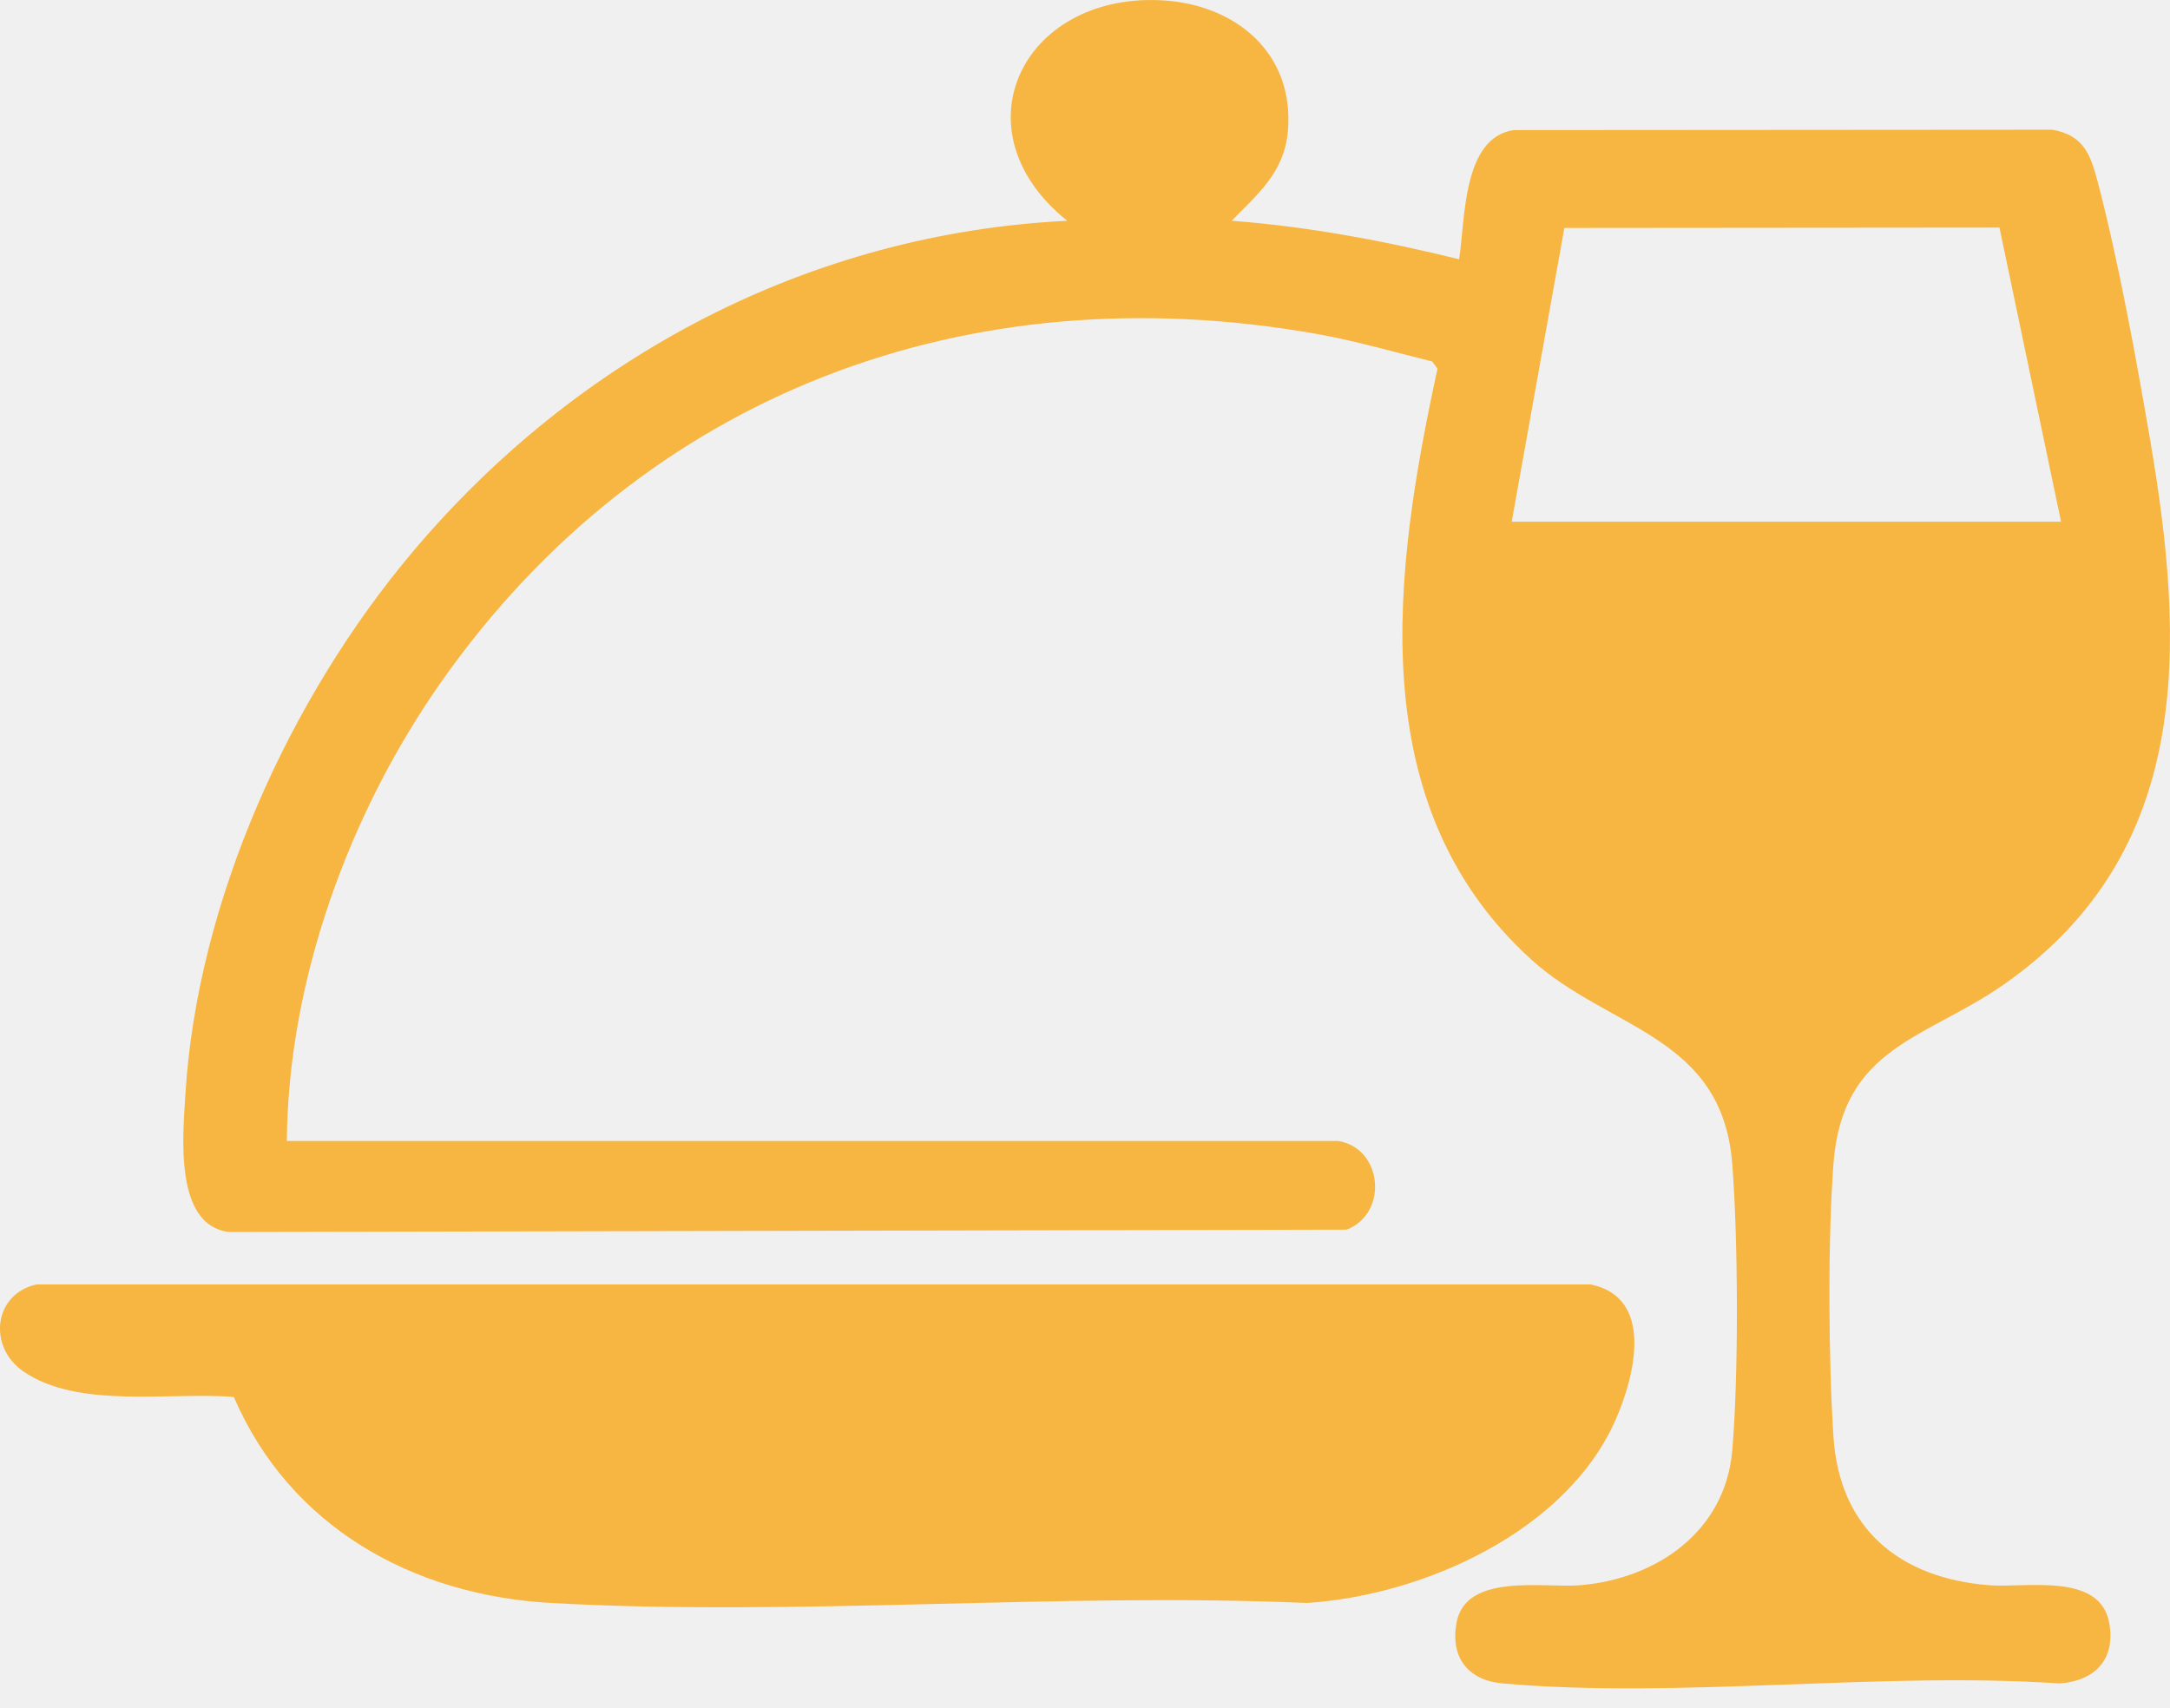
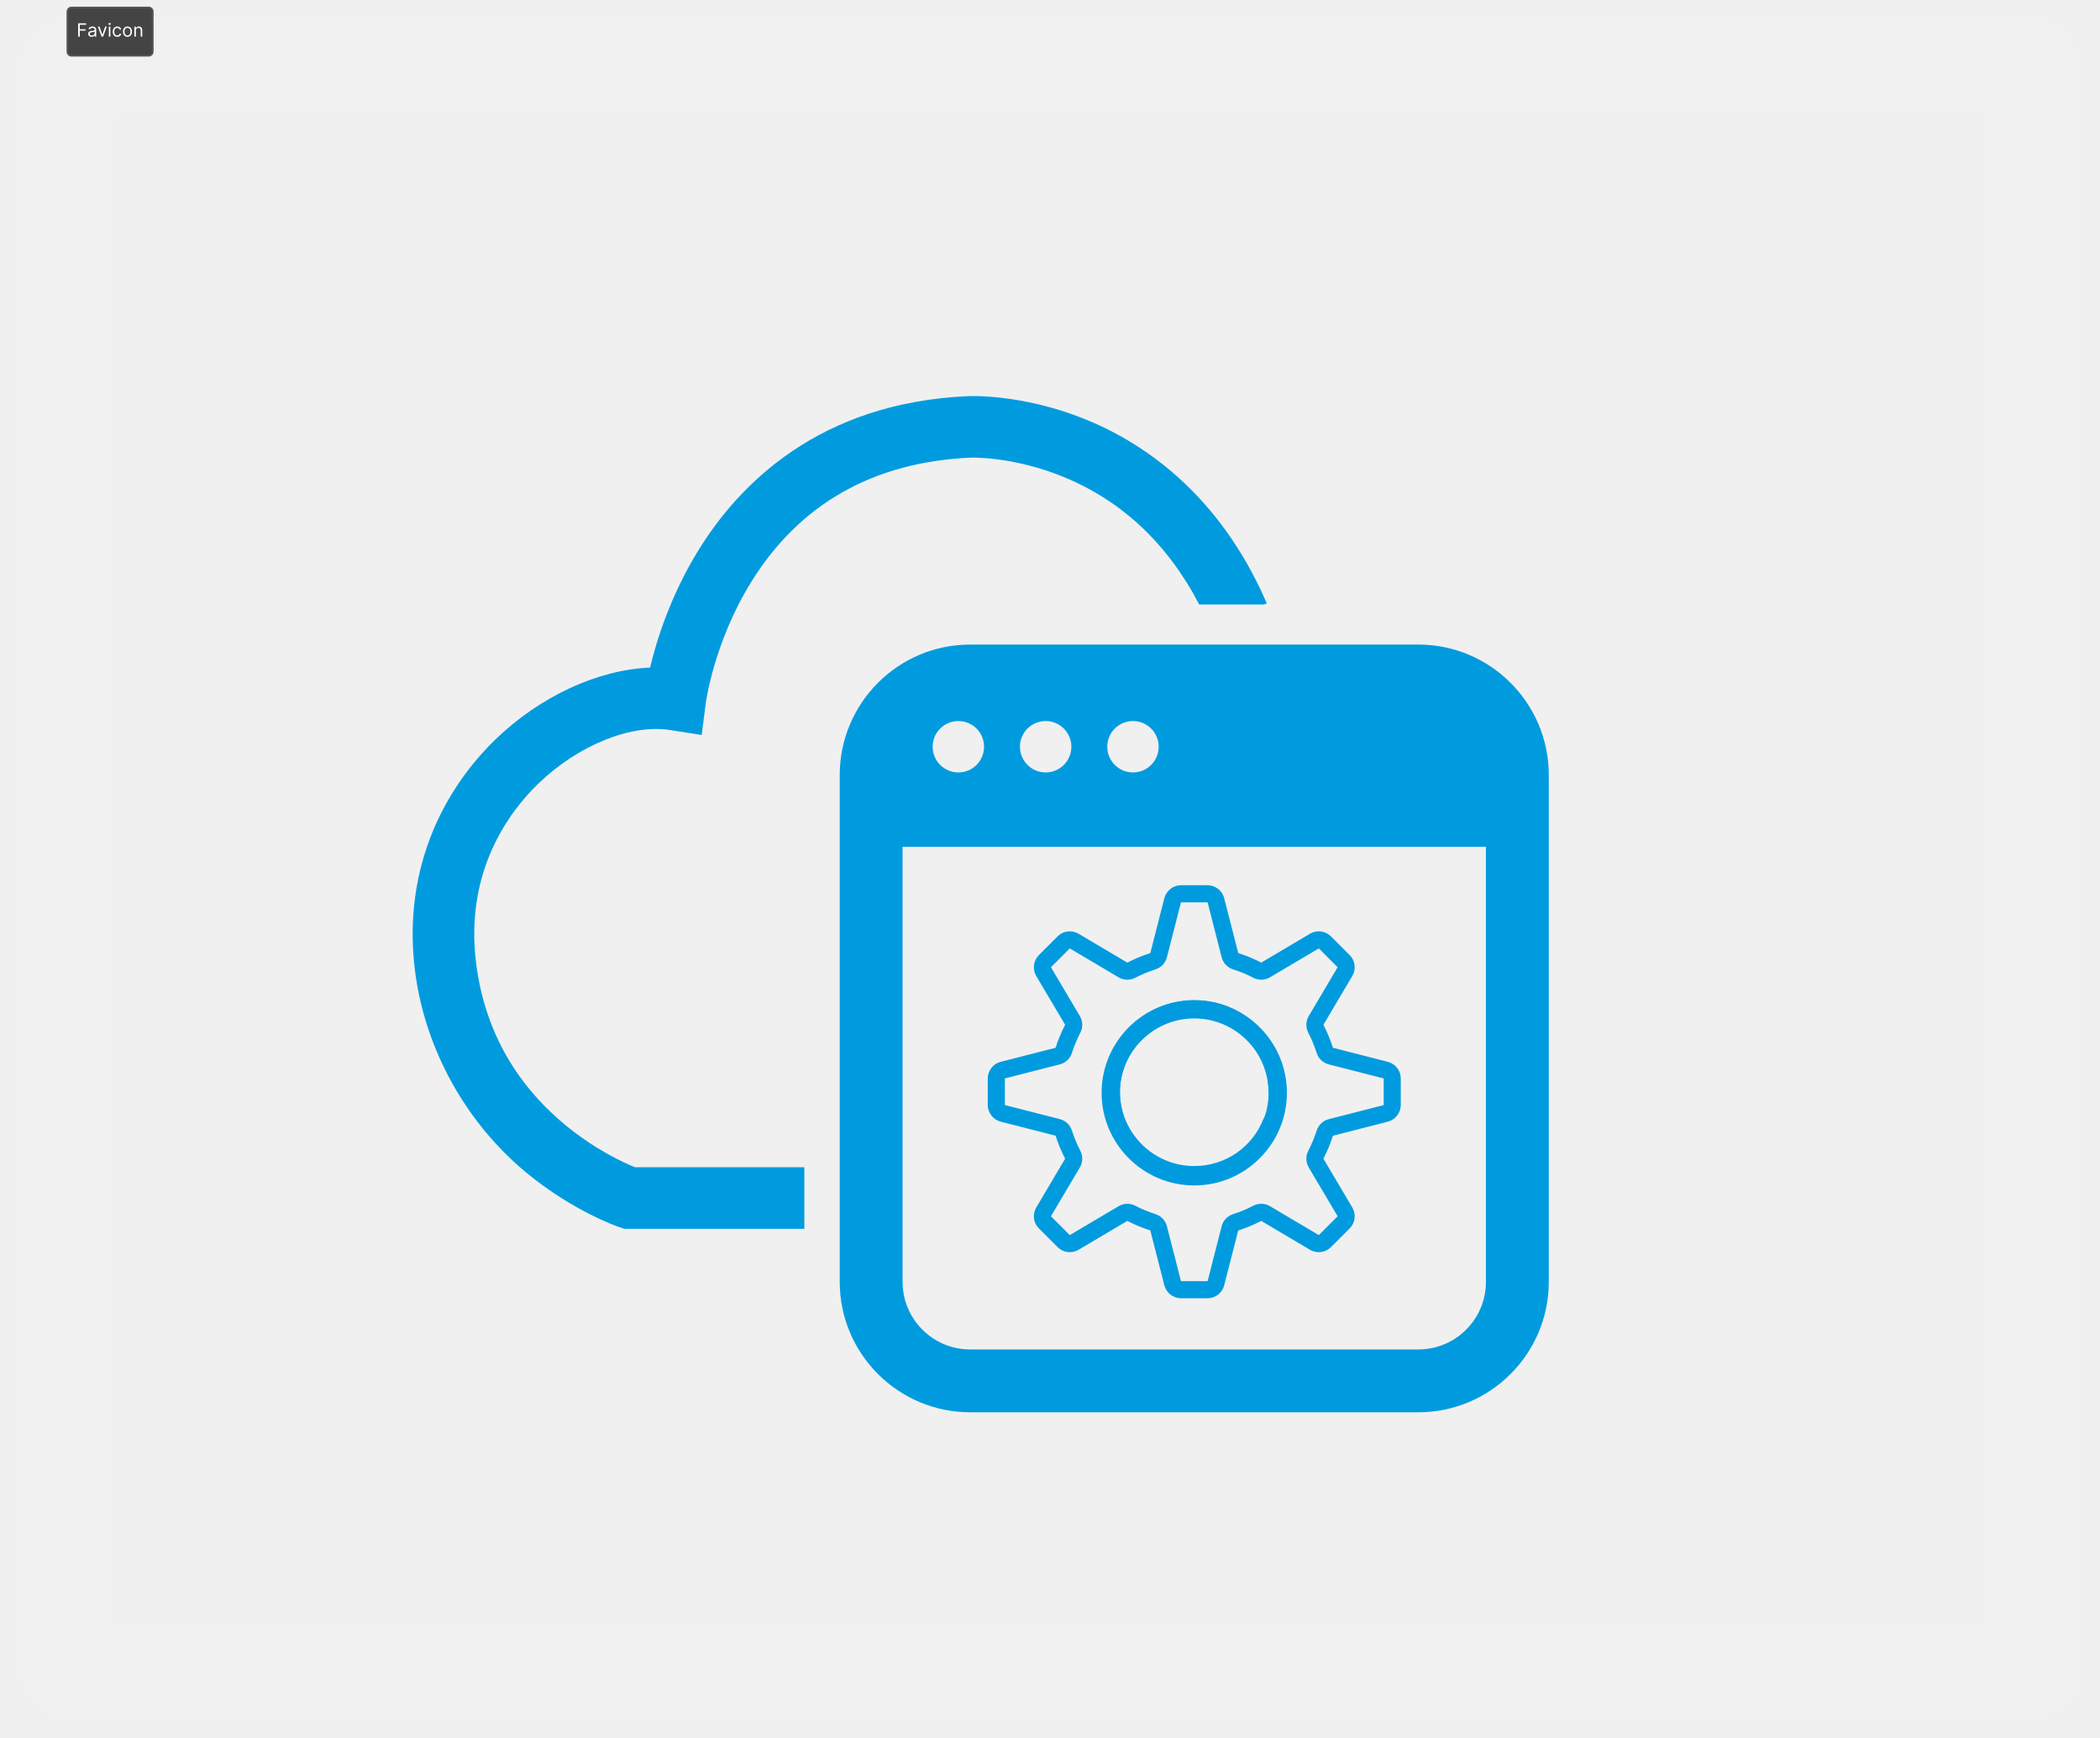
- <svg xmlns="http://www.w3.org/2000/svg" width="108" height="85" viewBox="0 0 108 85" fill="none">
-   <g clip-path="url(#clip0_70_4742)">
-     <path d="M66.613 56.795C68.825 57.163 69.104 60.408 67.021 61.207L11.401 61.325C8.65 60.994 9.103 56.502 9.229 54.445C9.822 44.855 14.419 34.725 20.552 27.453C28.738 17.745 40.296 11.619 53.114 10.99C47.55 6.518 50.855 -0.298 57.739 0.011C61.463 0.178 64.451 2.626 64.095 6.557C63.912 8.577 62.605 9.651 61.301 10.988C65.141 11.283 68.907 11.989 72.62 12.906C72.925 10.924 72.786 6.848 75.336 6.476L102.144 6.457C103.715 6.729 104.051 7.718 104.407 9.072C105.441 13.015 106.33 17.907 107.022 21.959C108.77 32.192 109.126 42.428 99.742 48.995C95.856 51.715 91.688 52.081 91.251 57.919C90.966 61.707 91.001 67.708 91.251 71.518C91.55 76.11 94.554 78.558 99.012 78.908C100.811 79.049 104.519 78.251 104.975 80.781C105.303 82.597 104.266 83.669 102.498 83.795C93.56 83.192 83.611 84.574 74.792 83.795C73.066 83.643 72.177 82.508 72.489 80.781C72.942 78.27 76.835 79.055 78.627 78.908C82.428 78.598 85.862 76.245 86.212 72.212C86.535 68.497 86.509 61.653 86.212 57.919C85.705 51.505 80.048 51.261 76.187 47.742C67.753 40.056 69.357 28.435 71.544 18.35L71.279 17.993C69.358 17.52 67.465 16.964 65.513 16.619C48.197 13.547 32.082 19.556 21.972 33.925C17.393 40.436 14.337 48.782 14.277 56.795H66.613ZM75.235 25.968H102.578L99.512 11.328L77.857 11.347L75.237 25.968H75.235Z" fill="#F7B642" />
-     <path d="M11.638 69.536C8.49 69.273 3.886 70.155 1.157 68.26C-0.621 67.024 -0.316 64.408 1.822 63.932H79.156C82.334 64.578 81.375 68.44 80.433 70.615C78.008 76.218 70.852 79.41 65.052 79.79C52.673 79.255 39.733 80.475 27.418 79.79C20.527 79.407 14.415 75.99 11.638 69.535V69.536Z" fill="#F7B642" />
+ <svg xmlns="http://www.w3.org/2000/svg" width="1262" height="1044" viewBox="0 0 1262 1044" fill="none">
+   <path d="M42 40V68H1220V40V12H42V40ZM1222 42H1194V1002H1222H1250V42H1222ZM1220 1004V976H42V1004V1032H1220V1004ZM40 1002H68V42H40H12V1002H40ZM42 1004V976C56.359 976 68 987.64 68 1002H40H12C12 1018.57 25.432 1032 42 1032V1004ZM1222 1002H1194C1194 987.641 1205.64 976 1220 976V1004V1032C1236.57 1032 1250 1018.57 1250 1002H1222ZM1220 40V68C1205.64 68 1194 56.36 1194 42H1222H1250C1250 25.431 1236.57 12 1220 12V40ZM42 40V12C25.431 12 12 25.432 12 42H40H68C68 56.359 56.36 68 42 68V40Z" fill="white" fill-opacity="0.1" />
+   <g clip-path="url(#clip0_0_1)">
+     <path d="M761.27 362.56L759.63 363.27H720.67C701.65 326.71 674.18 300.91 638.86 286.48C608.76 274.17 583.74 275.01 583.49 275.02C525.04 277.57 480.63 302.68 451.49 349.65C428.98 385.92 424.14 422.37 424.1 422.74L421.69 441.69L402.82 438.72C379.09 434.92 347.12 447.97 323.23 471.18C306.27 487.66 278.91 523.65 286.21 579.52C291.24 618.04 308.98 650.29 338.92 675.38C357.33 690.81 375.09 698.82 381.56 701.44H483.37V738.44H375.13L372.26 737.48C371.15 737.1 344.58 728 316.42 704.79C280.37 675.07 255.64 631.07 249.52 584.32C245.86 556.3 248.8 529.33 258.27 504.17C266.59 482.05 280.14 461.46 297.45 444.64C324.46 418.39 359.37 402.44 390.66 401.18C394.6 384.66 402.86 358.26 419.25 331.43C443.96 291 492.22 241.97 581.87 238.05C583.07 238 613.78 236.69 651.07 251.5C685.32 265.11 732.25 295.42 761.27 362.56Z" fill="#009BDF" />
+     <path d="M603.94 648.04L633.27 640.54C636.02 639.84 636.61 637.36 635.91 634.61C635.21 631.86 631.81 630.29 629.06 631L601.4 638.08C596.8 639.26 593.59 643.39 593.59 648.14V664C593.59 668.75 596.8 672.88 601.4 674.06L634.32 682.48C634.32 682.48 634.38 682.52 634.39 682.57C635.88 687.27 637.8 691.87 640.07 696.26C640.09 696.29 640.09 696.32 640.07 696.35L622.75 725.59C620.33 729.67 620.98 734.87 624.34 738.23L635.55 749.44C638.91 752.8 644.1 753.45 648.18 751.03L677.42 733.71C677.42 733.71 677.48 733.7 677.51 733.71C681.9 735.99 686.5 737.9 691.2 739.39C691.25 739.41 691.28 739.43 691.29 739.46L699.71 772.37C700.89 776.97 705.02 780.18 709.77 780.18H725.63C730.38 780.18 734.51 776.97 735.69 772.37L744.11 739.46C744.11 739.46 744.15 739.4 744.2 739.39C748.9 737.9 753.5 735.99 757.89 733.71C757.92 733.69 757.95 733.69 757.98 733.71L787.22 751.03C791.3 753.45 796.5 752.8 799.85 749.44L811.06 738.23C814.42 734.87 815.07 729.68 812.65 725.59L795.33 696.35C795.33 696.35 795.31 696.29 795.33 696.26C797.61 691.87 799.52 687.27 801.01 682.57C801.02 682.52 801.05 682.49 801.08 682.48L833.99 674.06C838.59 672.88 841.8 668.75 841.8 664V648.14C841.8 643.39 838.59 639.26 833.99 638.08L801.08 629.66C801.08 629.66 801.02 629.62 801.01 629.57C799.52 624.87 797.61 620.27 795.33 615.88C795.31 615.85 795.31 615.82 795.33 615.79L812.65 586.55C815.07 582.47 814.42 577.27 811.06 573.92L799.85 562.71C796.49 559.35 791.3 558.7 787.22 561.12L757.98 578.44C757.98 578.44 757.92 578.46 757.89 578.44C753.5 576.16 748.9 574.25 744.2 572.76C744.15 572.74 744.12 572.72 744.11 572.69L735.69 539.78C734.51 535.18 730.38 531.97 725.63 531.97H709.77C705.02 531.97 700.89 535.18 699.71 539.78L691.29 572.7C691.29 572.7 691.25 572.76 691.2 572.77C686.5 574.26 681.9 576.17 677.51 578.45C677.48 578.47 677.45 578.47 677.42 578.45L648.18 561.13C644.1 558.71 638.9 559.36 635.55 562.72L624.34 573.93C620.98 577.29 620.33 582.48 622.75 586.56L640.07 615.8C640.07 615.8 640.08 615.86 640.07 615.89C637.8 620.27 635.88 624.88 634.39 629.58C634.38 629.63 634.35 629.66 634.32 629.67L628.3 631.21C625.55 631.91 623.89 634.72 624.59 637.47C625.29 640.22 628.1 641.88 630.85 641.18L636.87 639.64C640.36 638.75 643.1 636.15 644.2 632.7C645.52 628.56 647.2 624.5 649.21 620.63C650.87 617.43 650.77 613.66 648.93 610.56L631.61 581.32C631.61 581.32 631.59 581.23 631.62 581.2L642.83 569.99C642.83 569.99 642.91 569.95 642.95 569.97L672.19 587.29C675.29 589.13 679.05 589.23 682.26 587.57C686.13 585.56 690.19 583.88 694.33 582.56C697.78 581.46 700.38 578.72 701.27 575.23L709.69 542.32C709.69 542.32 709.74 542.25 709.78 542.25H725.64C725.64 542.25 725.72 542.28 725.73 542.32L734.15 575.24C735.04 578.73 737.64 581.47 741.09 582.56C745.23 583.88 749.29 585.56 753.16 587.57C756.36 589.23 760.13 589.13 763.23 587.29L792.47 569.97C792.47 569.97 792.56 569.95 792.59 569.99L803.8 581.2C803.8 581.2 803.84 581.28 803.82 581.32L786.5 610.56C784.66 613.66 784.56 617.42 786.22 620.63C788.23 624.5 789.91 628.56 791.23 632.7C792.33 636.15 795.07 638.75 798.56 639.64L831.47 648.06C831.47 648.06 831.54 648.11 831.54 648.15V664.01C831.54 664.01 831.51 664.09 831.47 664.1L798.56 672.52C795.07 673.41 792.33 676.01 791.23 679.46C789.91 683.6 788.23 687.66 786.22 691.53C784.56 694.73 784.66 698.5 786.5 701.6L803.82 730.84C803.82 730.84 803.84 730.93 803.8 730.96L792.59 742.17C792.59 742.17 792.51 742.21 792.47 742.18L763.23 724.86C760.13 723.02 756.37 722.92 753.16 724.58C749.29 726.59 745.23 728.27 741.09 729.59C737.64 730.69 735.04 733.43 734.15 736.92L725.73 769.83C725.73 769.83 725.68 769.9 725.64 769.9H709.78C709.78 769.9 709.7 769.87 709.69 769.83L701.27 736.92C700.38 733.43 697.78 730.69 694.33 729.59C690.19 728.27 686.13 726.59 682.26 724.58C679.06 722.92 675.29 723.02 672.19 724.86L642.95 742.18C642.95 742.18 642.86 742.2 642.83 742.16L631.62 730.95C631.62 730.95 631.58 730.87 631.61 730.83L648.93 701.59C650.77 698.49 650.87 694.73 649.21 691.52C647.2 687.65 645.52 683.59 644.2 679.45C643.1 676 640.36 673.4 636.87 672.51L603.96 664.09C603.96 664.09 603.89 664.04 603.89 664V648.14C603.89 648.14 603.92 648.06 603.96 648.05L603.94 648.04Z" fill="#009BDF" />
+     <path d="M717.69 611.41C742.31 611.41 762.34 631.44 762.34 656.06C762.34 658.9 764.64 661.2 767.48 661.2C770.32 661.2 772.62 658.9 772.62 656.06C772.62 625.77 747.98 601.12 717.68 601.12C687.38 601.12 662.74 625.77 662.74 656.06C662.74 686.35 687.39 711 717.68 711C740.38 711 760.44 697.36 768.79 676.26C769.83 673.62 768.54 670.63 765.9 669.59C763.26 668.54 760.27 669.84 759.23 672.48C752.44 689.63 736.14 700.72 717.69 700.72C693.07 700.72 673.04 680.69 673.04 656.07C673.04 631.45 693.07 611.42 717.69 611.42V611.41Z" fill="#009BDF" />
+     <path d="M717.69 712.38C686.99 712.38 662.01 687.4 662.01 656.7C662.01 626 686.99 601.02 717.69 601.02C748.39 601.02 773.37 626 773.37 656.7C773.37 687.4 748.39 712.38 717.69 712.38ZM717.69 612.02C693.05 612.02 673.01 632.06 673.01 656.7C673.01 681.34 693.05 701.38 717.69 701.38C742.33 701.38 762.37 681.34 762.37 656.7C762.37 632.06 742.33 612.02 717.69 612.02Z" fill="#009BDF" />
+     <path d="M852.4 387.35H582.98C539.78 387.35 504.64 422.5 504.64 465.7V770.34C504.64 813.54 539.78 848.69 582.98 848.69H852.4C895.59 848.69 930.74 813.54 930.74 770.34V465.7C930.74 422.5 895.59 387.35 852.4 387.35ZM680.86 433.3C689.39 433.3 696.31 440.21 696.31 448.74C696.31 457.27 689.39 464.19 680.86 464.19C672.33 464.19 665.42 457.28 665.42 448.74C665.42 440.2 672.33 433.3 680.86 433.3ZM628.39 433.3C636.93 433.3 643.84 440.21 643.84 448.74C643.84 457.27 636.93 464.19 628.39 464.19C619.85 464.19 612.95 457.28 612.95 448.74C612.95 440.2 619.86 433.3 628.39 433.3ZM575.93 433.3C584.46 433.3 591.37 440.21 591.37 448.74C591.37 457.27 584.46 464.19 575.93 464.19C567.4 464.19 560.48 457.28 560.48 448.74C560.48 440.2 567.4 433.3 575.93 433.3ZM892.98 770.34C892.98 792.72 874.77 810.93 852.4 810.93H582.98C560.61 810.93 542.4 792.72 542.4 770.34V508.87H892.98V770.34Z" fill="#009BDF" />
  </g>
+   <rect x="40" y="4" width="52.312" height="30" rx="3" fill="#444444" />
+   <rect x="40.5" y="4.5" width="51.312" height="29" rx="2.5" stroke="white" stroke-opacity="0.098" />
+   <path d="M46.969 22V14H51.766V14.859H47.938V17.562H51.406V18.422H47.938V22H46.969ZM55.065 22.141C54.685 22.141 54.34 22.069 54.03 21.926C53.72 21.78 53.474 21.57 53.292 21.297C53.11 21.021 53.019 20.688 53.019 20.297C53.019 19.953 53.086 19.674 53.222 19.461C53.357 19.245 53.538 19.076 53.765 18.953C53.991 18.831 54.241 18.74 54.515 18.68C54.791 18.617 55.068 18.568 55.347 18.531C55.711 18.484 56.007 18.449 56.233 18.426C56.463 18.4 56.629 18.357 56.733 18.297C56.84 18.237 56.894 18.133 56.894 17.984V17.953C56.894 17.568 56.788 17.268 56.577 17.055C56.369 16.841 56.052 16.734 55.628 16.734C55.188 16.734 54.843 16.831 54.593 17.023C54.343 17.216 54.167 17.422 54.065 17.641L53.19 17.328C53.347 16.963 53.555 16.68 53.815 16.477C54.078 16.271 54.365 16.128 54.675 16.047C54.987 15.963 55.295 15.922 55.597 15.922C55.789 15.922 56.011 15.945 56.261 15.992C56.513 16.037 56.757 16.129 56.991 16.27C57.228 16.41 57.425 16.622 57.581 16.906C57.737 17.19 57.815 17.57 57.815 18.047V22H56.894V21.188H56.847C56.784 21.318 56.68 21.457 56.534 21.605C56.388 21.754 56.194 21.88 55.952 21.984C55.71 22.088 55.414 22.141 55.065 22.141ZM55.206 21.312C55.571 21.312 55.878 21.241 56.128 21.098C56.38 20.954 56.571 20.77 56.698 20.543C56.828 20.316 56.894 20.078 56.894 19.828V18.984C56.855 19.031 56.769 19.074 56.636 19.113C56.505 19.15 56.355 19.182 56.183 19.211C56.013 19.237 55.848 19.26 55.687 19.281C55.528 19.299 55.399 19.315 55.3 19.328C55.06 19.359 54.836 19.41 54.628 19.48C54.422 19.548 54.255 19.651 54.128 19.789C54.003 19.924 53.94 20.109 53.94 20.344C53.94 20.664 54.059 20.906 54.296 21.07C54.535 21.232 54.839 21.312 55.206 21.312ZM64.189 16L61.971 22H61.033L58.815 16H59.815L61.471 20.781H61.533L63.19 16H64.189ZM65.406 22V16H66.328V22H65.406ZM65.875 15C65.695 15 65.54 14.939 65.41 14.816C65.283 14.694 65.219 14.547 65.219 14.375C65.219 14.203 65.283 14.056 65.41 13.934C65.54 13.811 65.695 13.75 65.875 13.75C66.055 13.75 66.208 13.811 66.336 13.934C66.466 14.056 66.531 14.203 66.531 14.375C66.531 14.547 66.466 14.694 66.336 14.816C66.208 14.939 66.055 15 65.875 15ZM70.454 22.125C69.892 22.125 69.407 21.992 69.001 21.727C68.595 21.461 68.282 21.095 68.064 20.629C67.845 20.163 67.735 19.63 67.735 19.031C67.735 18.422 67.847 17.884 68.071 17.418C68.298 16.949 68.613 16.583 69.017 16.32C69.423 16.055 69.897 15.922 70.439 15.922C70.86 15.922 71.241 16 71.579 16.156C71.918 16.312 72.195 16.531 72.411 16.812C72.627 17.094 72.761 17.422 72.814 17.797H71.892C71.821 17.523 71.665 17.281 71.423 17.07C71.183 16.857 70.86 16.75 70.454 16.75C70.095 16.75 69.78 16.844 69.509 17.031C69.241 17.216 69.031 17.478 68.88 17.816C68.731 18.152 68.657 18.547 68.657 19C68.657 19.463 68.73 19.867 68.876 20.211C69.024 20.555 69.233 20.822 69.501 21.012C69.772 21.202 70.09 21.297 70.454 21.297C70.694 21.297 70.911 21.255 71.106 21.172C71.302 21.088 71.467 20.969 71.603 20.812C71.738 20.656 71.834 20.469 71.892 20.25H72.814C72.761 20.604 72.632 20.923 72.427 21.207C72.224 21.488 71.954 21.712 71.618 21.879C71.285 22.043 70.897 22.125 70.454 22.125ZM76.599 22.125C76.057 22.125 75.582 21.996 75.173 21.738C74.767 21.48 74.449 21.12 74.22 20.656C73.993 20.193 73.88 19.651 73.88 19.031C73.88 18.406 73.993 17.861 74.22 17.395C74.449 16.928 74.767 16.566 75.173 16.309C75.582 16.051 76.057 15.922 76.599 15.922C77.14 15.922 77.614 16.051 78.02 16.309C78.429 16.566 78.747 16.928 78.974 17.395C79.203 17.861 79.317 18.406 79.317 19.031C79.317 19.651 79.203 20.193 78.974 20.656C78.747 21.12 78.429 21.48 78.02 21.738C77.614 21.996 77.14 22.125 76.599 22.125ZM76.599 21.297C77.01 21.297 77.349 21.191 77.614 20.98C77.88 20.77 78.076 20.492 78.204 20.148C78.332 19.805 78.395 19.432 78.395 19.031C78.395 18.63 78.332 18.256 78.204 17.91C78.076 17.564 77.88 17.284 77.614 17.07C77.349 16.857 77.01 16.75 76.599 16.75C76.187 16.75 75.849 16.857 75.583 17.07C75.317 17.284 75.121 17.564 74.993 17.91C74.866 18.256 74.802 18.63 74.802 19.031C74.802 19.432 74.866 19.805 74.993 20.148C75.121 20.492 75.317 20.77 75.583 20.98C75.849 21.191 76.187 21.297 76.599 21.297ZM81.647 18.391V22H80.725V16H81.615V16.938H81.693C81.834 16.633 82.047 16.388 82.334 16.203C82.62 16.016 82.99 15.922 83.443 15.922C83.85 15.922 84.205 16.005 84.51 16.172C84.814 16.336 85.051 16.586 85.221 16.922C85.39 17.255 85.475 17.677 85.475 18.188V22H84.553V18.25C84.553 17.779 84.43 17.412 84.186 17.148C83.941 16.883 83.605 16.75 83.178 16.75C82.883 16.75 82.62 16.814 82.389 16.941C82.159 17.069 81.978 17.255 81.846 17.5C81.713 17.745 81.647 18.042 81.647 18.391Z" fill="white" />
  <defs>
-     <clipPath id="clip0_70_4742">
-       <rect width="108" height="84.04" fill="white" />
+     <clipPath id="clip0_0_1">
+       <rect width="682.74" height="610.69" fill="white" transform="translate(248 238)" />
    </clipPath>
  </defs>
</svg>
